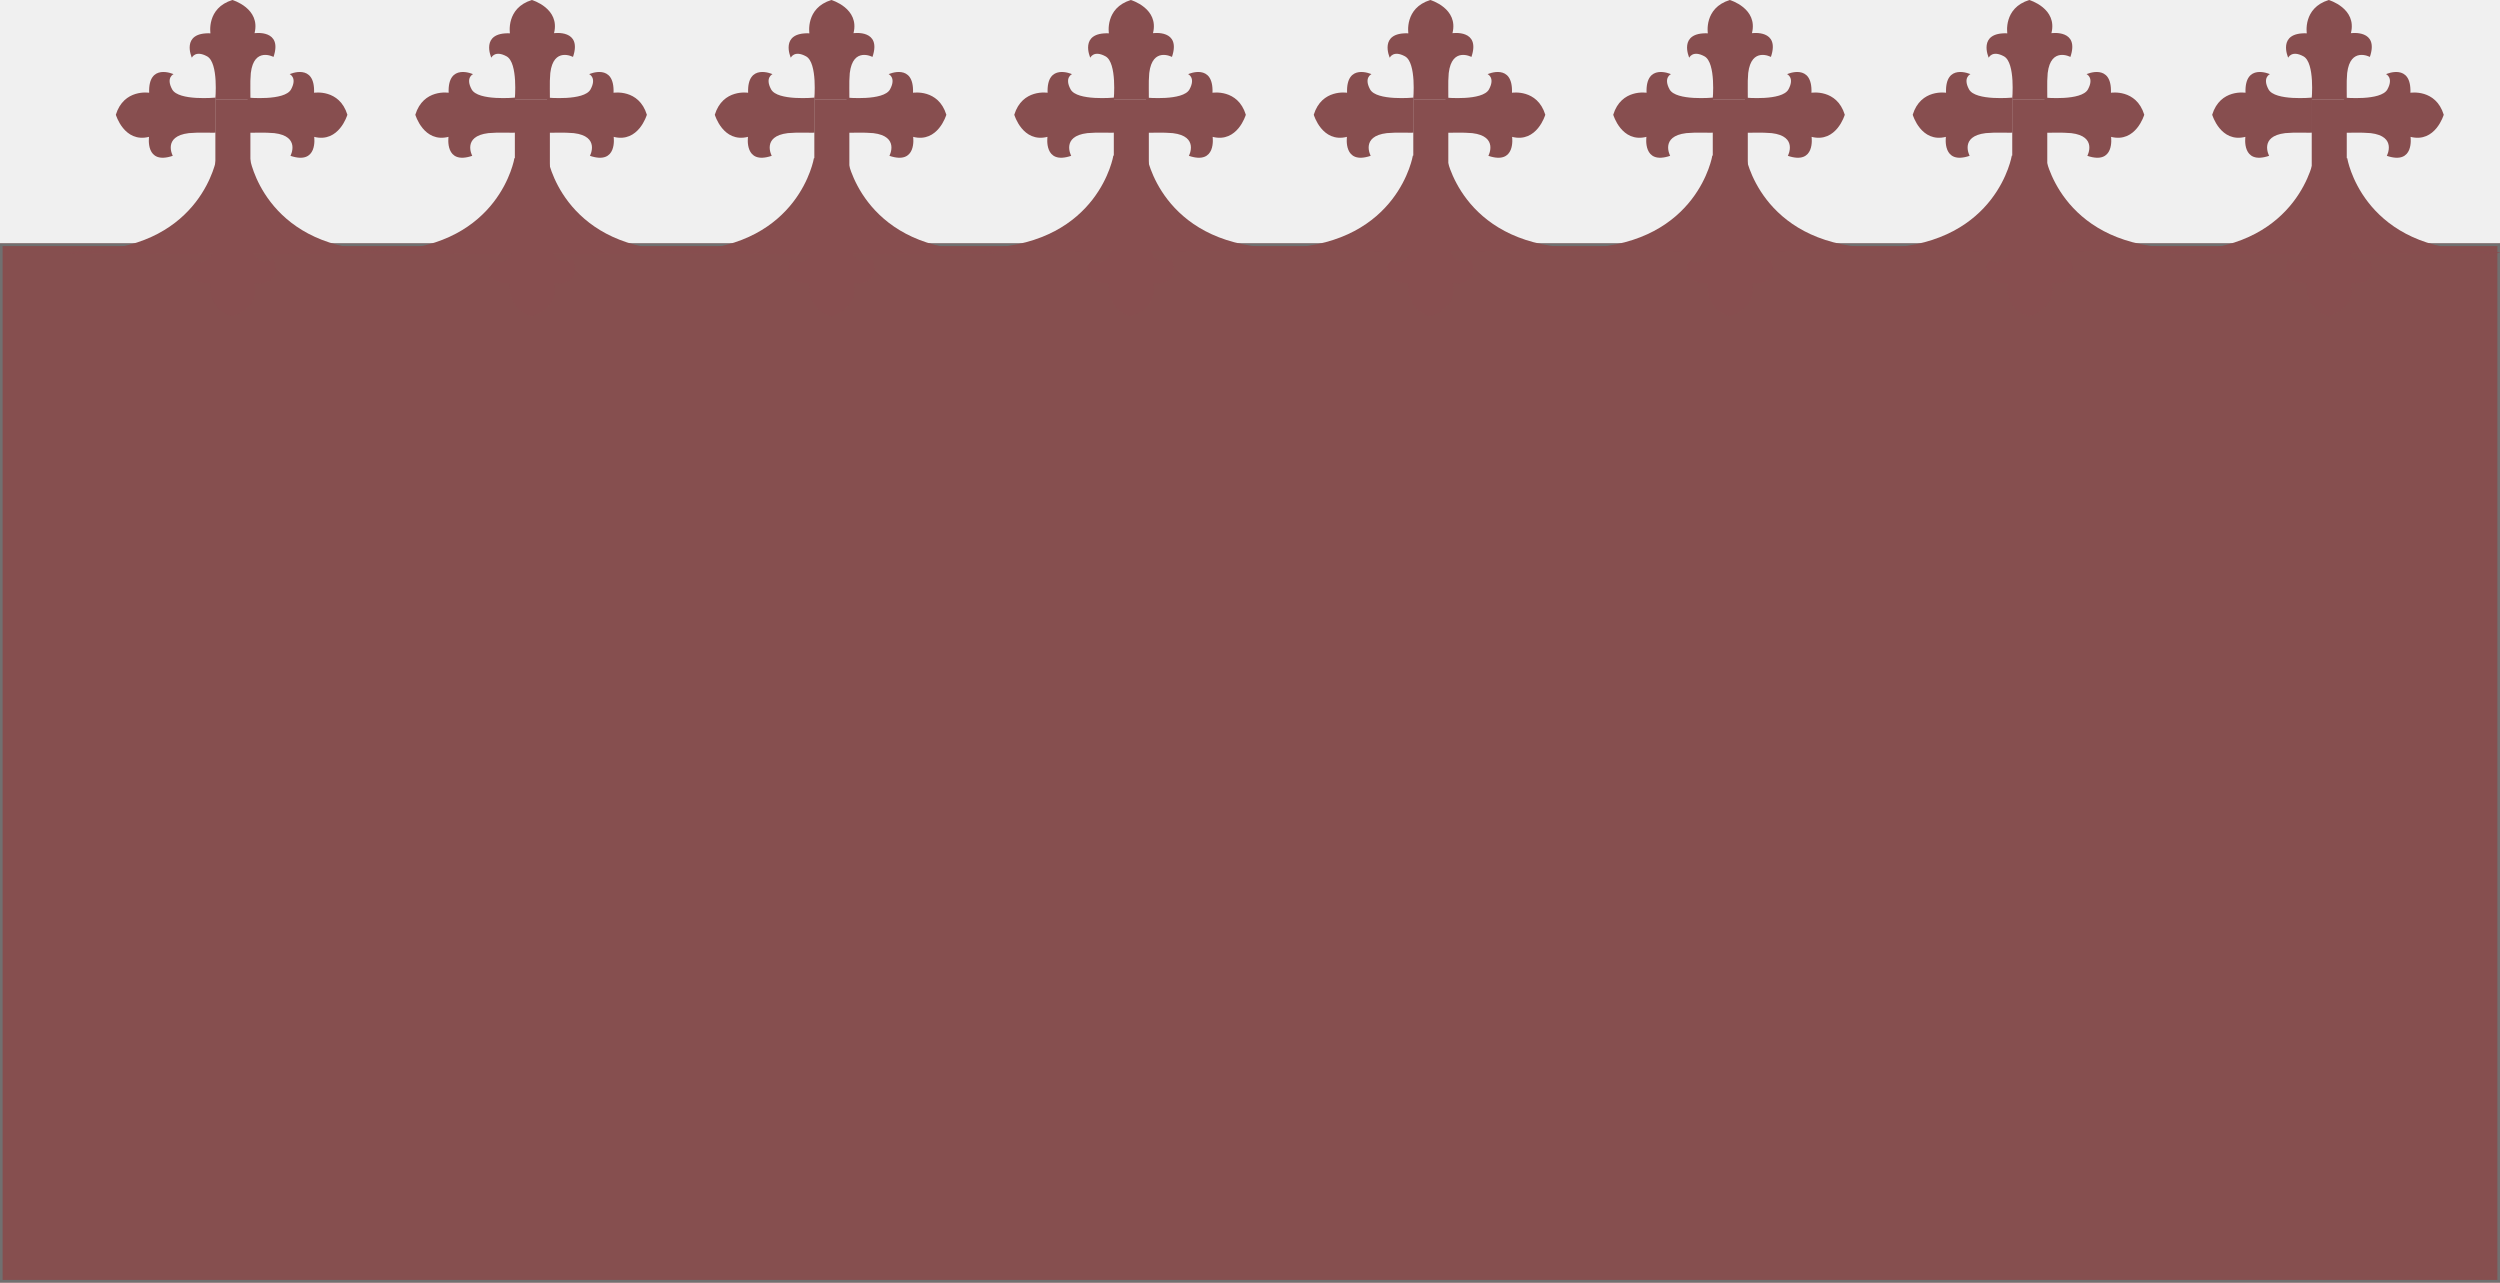
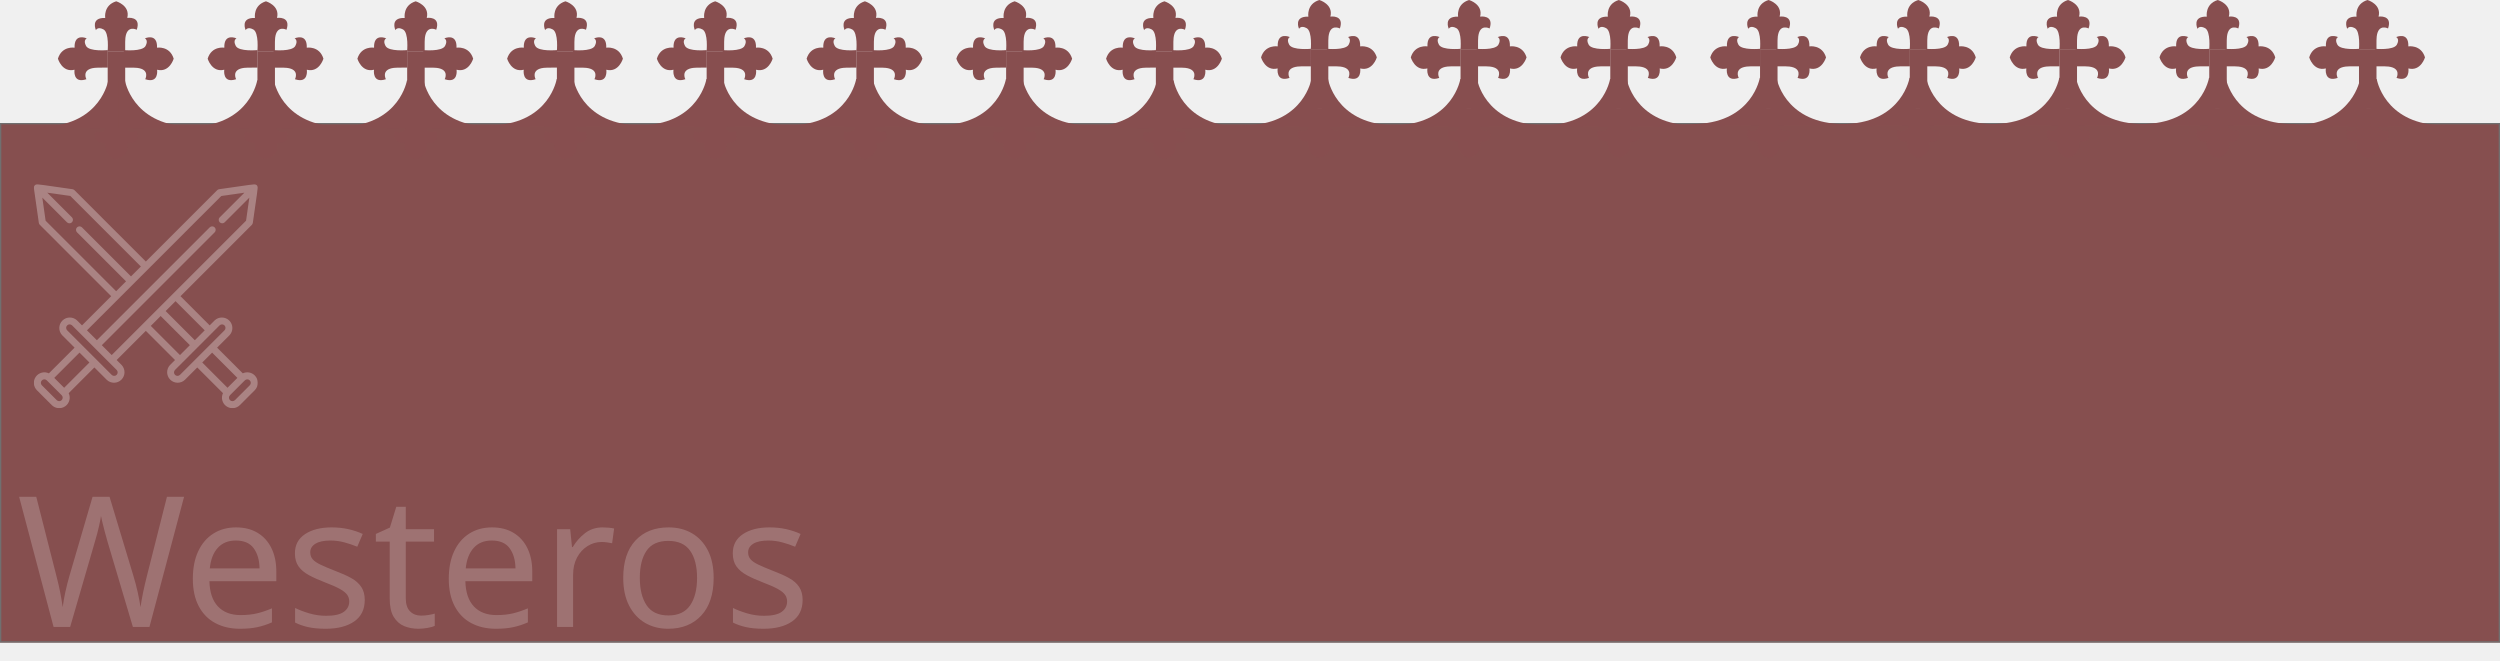
- <svg xmlns="http://www.w3.org/2000/svg" width="960" height="492.48" viewBox="0 0 960 492.48">
-   <g id="Group_164" data-name="Group 164" transform="translate(0 -3857.334)">
-     <g id="Rectangle_69" data-name="Rectangle 69" transform="translate(0 3950.815)" fill="#864f4f" stroke="#707070" stroke-width="1">
-       <rect width="960" height="399" stroke="none" />
-       <rect x="0.5" y="0.5" width="959" height="398" fill="none" />
+ <svg xmlns="http://www.w3.org/2000/svg" width="1920" height="507.479" viewBox="0 0 1920 507.479">
+   <defs>
+     <clipPath id="clip-path">
+       <rect id="Rectangle_56" data-name="Rectangle 56" width="172" height="172" transform="translate(88 1216)" fill="#fff" />
+     </clipPath>
+   </defs>
+   <g id="Group_182" data-name="Group 182" transform="translate(0 -4024.509)">
+     <g id="Rectangle_54" data-name="Rectangle 54" transform="translate(0 4118.988)" fill="#864f4f" stroke="#707070" stroke-width="1">
+       <rect width="1920" height="399" stroke="none" />
+       <rect x="0.5" y="0.5" width="1919" height="398" fill="none" />
    </g>
-     <g id="Layer_1-2" transform="translate(44.484 3857.334)">
+     <text id="Westeros" transform="translate(13 4363.988)" fill="#fff" font-size="140" font-family="GameofThrones, Game of Thrones" opacity="0.201">
+       <tspan x="0" y="142">Westeros</tspan>
+     </text>
+     <g id="Mask_Group_6" data-name="Mask Group 6" transform="translate(-62 2949.988)" opacity="0.298" clip-path="url(#clip-path)">
+       <path id="medieval" d="M169.639,146.833a8.076,8.076,0,0,0-9.178-1.577l-19.738-19.738,9.5-9.5a8.063,8.063,0,0,0-11.4-11.4l-3.8,3.8L112.741,86.135c-.045-.045-.093-.086-.141-.128l54.812-54.813a2.689,2.689,0,0,0,.76-1.521l3.8-26.6A2.689,2.689,0,0,0,168.931.028l-26.6,3.8a2.689,2.689,0,0,0-1.521.76L86,59.394,31.194,4.589a2.689,2.689,0,0,0-1.521-.76L3.069.028A2.689,2.689,0,0,0,.027,3.069l3.8,26.6a2.688,2.688,0,0,0,.76,1.521L59.26,85.866c.045.045.093.086.141.128l-22.42,22.421-3.8-3.8a8.063,8.063,0,0,0-11.4,11.4l9.5,9.5L11.541,145.256a8.065,8.065,0,0,0-9.178,12.98l11.4,11.4a8.066,8.066,0,0,0,12.98-9.178l19.738-19.738,9.5,9.5a8.063,8.063,0,0,0,11.4-11.4l-3.8-3.8,22.42-22.42c.041.048.082.1.128.141l22.279,22.279-3.8,3.8a8.063,8.063,0,0,0,11.4,11.4l9.5-9.5,19.738,19.738a8.065,8.065,0,0,0,12.98,9.178l11.4-11.4a8.064,8.064,0,0,0,0-11.4Zm-60.7-56.9,22.279,22.279-7.6,7.6L101.339,97.537c-.045-.045-.093-.086-.141-.128l7.613-7.613C108.852,89.843,108.893,89.891,108.938,89.937ZM63.062,82.064,9.024,28.026,6.491,10.293l19,19a2.688,2.688,0,0,0,3.8-3.8l-19-19L28.026,9.024,82.2,63.2,74.591,70.8c-.041-.048-.082-.1-.128-.141L36.9,33.093a2.688,2.688,0,0,0-3.8,3.8L70.662,74.464c.045.045.093.086.141.128L63.19,82.2C63.148,82.157,63.107,82.109,63.062,82.064Zm-41.7,83.773a2.687,2.687,0,0,1-3.8,0l-11.4-11.4a2.687,2.687,0,0,1,3.8-3.8l11.4,11.4a2.687,2.687,0,0,1,0,3.8Zm1.9-9.5-7.6-7.6L35.08,129.32l7.6,7.6Zm40.318-9.913a2.687,2.687,0,0,1-3.8,0L25.579,112.215a2.687,2.687,0,0,1,3.8-3.8l5.7,5.7,11.4,11.4,0,0,0,0,11.4,11.4,5.7,5.7A2.69,2.69,0,0,1,63.584,146.421Zm-11.4-22.8L138.907,36.9a2.688,2.688,0,0,0-3.8-3.8L48.383,119.816l-7.6-7.6L143.975,9.024l17.733-2.533-19,19a2.688,2.688,0,0,0,3.8,3.8l19-19-2.533,17.733L59.784,131.218Zm37.752-14.68c-.045-.045-.093-.086-.141-.128l7.613-7.613c.041.048.082.1.128.141l22.279,22.279-7.6,7.6Zm22.279,37.483a2.687,2.687,0,0,1-3.8-3.8l5.7-5.7,11.4-11.4,0,0,0,0,11.4-11.4,5.7-5.7a2.687,2.687,0,0,1,3.8,3.8Zm24.7-17.1,19.414,19.414-7.6,7.6L129.32,136.92Zm28.916,25.114-11.4,11.4a2.687,2.687,0,0,1-3.8-3.8l11.4-11.4a2.687,2.687,0,0,1,3.8,3.8Z" transform="translate(88 1216)" fill="#fff" />
+     </g>
+     <g id="Layer_1-2" transform="translate(44.484 4025.508)">
      <path id="Path_1" data-name="Path 1" d="M45.442,38.317s1.369-14.235-3.161-16.695-5.836.533-5.836.533S32,12.364,43.587,12.794c0,0-1.592-9.713,8.439-12.794,0,0,10.907,3.192,8.495,12.746,0,0,10.907-1.592,7.285,9.116,0,0-7.507-4.02-8.718,6.194a56.909,56.909,0,0,0-.175,5.852c.056,3.5,0,4.411,0,4.411Z" transform="translate(-7.26)" fill="#874e4f" />
      <path id="Path_2" data-name="Path 2" d="M45.442,104.46s1.369,14.235-3.161,16.695-5.836-.533-5.836-.533-4.442,9.792,7.141,9.362c0,0-1.592,9.713,8.439,12.794,0,0,10.907-3.192,8.495-12.746,0,0,10.907,1.592,7.285-9.116,0,0-7.507,4.02-8.718-6.194a56.909,56.909,0,0,1-.175-5.852c.056-3.5,0-4.411,0-4.411H45.442Z" transform="translate(-7.26 -21.297)" fill="#874e4f" />
      <path id="Path_3" data-name="Path 3" d="M63.55,44.552s14.235,1.369,16.695-3.161-.533-5.836-.533-5.836S89.5,31.113,89.074,42.7c0,0,9.713-1.592,12.794,8.439,0,0-3.192,10.907-12.746,8.495,0,0,1.592,10.907-9.116,7.285,0,0,4.02-7.507-6.194-8.718a56.909,56.909,0,0,0-5.852-.175c-3.5.056-4.411,0-4.411,0V44.552Z" transform="translate(-12.956 -7.078)" fill="#874e4f" />
      <path id="Path_4" data-name="Path 4" d="M38.317,44.552s-14.235,1.369-16.695-3.161.533-5.836.533-5.836-9.792-4.442-9.362,7.141c0,0-9.713-1.592-12.794,8.439,0,0,3.192,10.907,12.746,8.495,0,0-1.592,10.907,9.116,7.285,0,0-4.02-7.507,6.194-8.718a56.909,56.909,0,0,1,5.852-.175c3.5.056,4.411,0,4.411,0Z" transform="translate(0 -7.078)" fill="#874e4f" />
      <rect id="Rectangle_5" data-name="Rectangle 5" width="13.447" height="45.339" transform="translate(38.222 38.317)" fill="#874e4f" />
    </g>
-     <g id="Layer_1-2-2" data-name="Layer_1-2" transform="translate(159.484 3857.334)">
+     <g id="Layer_1-2-2" data-name="Layer_1-2" transform="translate(968.484 4024.509)">
      <path id="Path_1-2" data-name="Path 1" d="M45.442,38.317s1.369-14.235-3.161-16.695-5.836.533-5.836.533S32,12.364,43.587,12.794c0,0-1.592-9.713,8.439-12.794,0,0,10.907,3.192,8.495,12.746,0,0,10.907-1.592,7.285,9.116,0,0-7.507-4.02-8.718,6.194a56.909,56.909,0,0,0-.175,5.852c.056,3.5,0,4.411,0,4.411Z" transform="translate(-7.26)" fill="#874e4f" />
      <path id="Path_2-2" data-name="Path 2" d="M45.442,104.46s1.369,14.235-3.161,16.695-5.836-.533-5.836-.533-4.442,9.792,7.141,9.362c0,0-1.592,9.713,8.439,12.794,0,0,10.907-3.192,8.495-12.746,0,0,10.907,1.592,7.285-9.116,0,0-7.507,4.02-8.718-6.194a56.909,56.909,0,0,1-.175-5.852c.056-3.5,0-4.411,0-4.411H45.442Z" transform="translate(-7.26 -21.297)" fill="#874e4f" />
      <path id="Path_3-2" data-name="Path 3" d="M63.55,44.552s14.235,1.369,16.695-3.161-.533-5.836-.533-5.836S89.5,31.113,89.074,42.7c0,0,9.713-1.592,12.794,8.439,0,0-3.192,10.907-12.746,8.495,0,0,1.592,10.907-9.116,7.285,0,0,4.02-7.507-6.194-8.718a56.909,56.909,0,0,0-5.852-.175c-3.5.056-4.411,0-4.411,0V44.552Z" transform="translate(-12.956 -7.078)" fill="#874e4f" />
      <path id="Path_4-2" data-name="Path 4" d="M38.317,44.552s-14.235,1.369-16.695-3.161.533-5.836.533-5.836-9.792-4.442-9.362,7.141c0,0-9.713-1.592-12.794,8.439,0,0,3.192,10.907,12.746,8.495,0,0-1.592,10.907,9.116,7.285,0,0-4.02-7.507,6.194-8.718a56.909,56.909,0,0,1,5.852-.175c3.5.056,4.411,0,4.411,0Z" transform="translate(0 -7.078)" fill="#874e4f" />
      <rect id="Rectangle_5-2" data-name="Rectangle 5" width="13.447" height="45.339" transform="translate(38.222 38.317)" fill="#874e4f" />
    </g>
-     <g id="Layer_1-2-3" data-name="Layer_1-2" transform="translate(274.484 3857.334)">
+     <g id="Layer_1-2-3" data-name="Layer_1-2" transform="translate(159.484 4025.508)">
      <path id="Path_1-3" data-name="Path 1" d="M45.442,38.317s1.369-14.235-3.161-16.695-5.836.533-5.836.533S32,12.364,43.587,12.794c0,0-1.592-9.713,8.439-12.794,0,0,10.907,3.192,8.495,12.746,0,0,10.907-1.592,7.285,9.116,0,0-7.507-4.02-8.718,6.194a56.909,56.909,0,0,0-.175,5.852c.056,3.5,0,4.411,0,4.411Z" transform="translate(-7.26)" fill="#874e4f" />
      <path id="Path_2-3" data-name="Path 2" d="M45.442,104.46s1.369,14.235-3.161,16.695-5.836-.533-5.836-.533-4.442,9.792,7.141,9.362c0,0-1.592,9.713,8.439,12.794,0,0,10.907-3.192,8.495-12.746,0,0,10.907,1.592,7.285-9.116,0,0-7.507,4.02-8.718-6.194a56.909,56.909,0,0,1-.175-5.852c.056-3.5,0-4.411,0-4.411H45.442Z" transform="translate(-7.26 -21.297)" fill="#874e4f" />
      <path id="Path_3-3" data-name="Path 3" d="M63.55,44.552s14.235,1.369,16.695-3.161-.533-5.836-.533-5.836S89.5,31.113,89.074,42.7c0,0,9.713-1.592,12.794,8.439,0,0-3.192,10.907-12.746,8.495,0,0,1.592,10.907-9.116,7.285,0,0,4.02-7.507-6.194-8.718a56.909,56.909,0,0,0-5.852-.175c-3.5.056-4.411,0-4.411,0V44.552Z" transform="translate(-12.956 -7.078)" fill="#874e4f" />
      <path id="Path_4-3" data-name="Path 4" d="M38.317,44.552s-14.235,1.369-16.695-3.161.533-5.836.533-5.836-9.792-4.442-9.362,7.141c0,0-9.713-1.592-12.794,8.439,0,0,3.192,10.907,12.746,8.495,0,0-1.592,10.907,9.116,7.285,0,0-4.02-7.507,6.194-8.718a56.909,56.909,0,0,1,5.852-.175c3.5.056,4.411,0,4.411,0Z" transform="translate(0 -7.078)" fill="#874e4f" />
      <rect id="Rectangle_5-3" data-name="Rectangle 5" width="13.447" height="45.339" transform="translate(38.222 38.317)" fill="#874e4f" />
    </g>
-     <g id="Layer_1-2-4" data-name="Layer_1-2" transform="translate(389.484 3857.334)">
+     <g id="Layer_1-2-4" data-name="Layer_1-2" transform="translate(1083.484 4024.509)">
      <path id="Path_1-4" data-name="Path 1" d="M45.442,38.317s1.369-14.235-3.161-16.695-5.836.533-5.836.533S32,12.364,43.587,12.794c0,0-1.592-9.713,8.439-12.794,0,0,10.907,3.192,8.495,12.746,0,0,10.907-1.592,7.285,9.116,0,0-7.507-4.02-8.718,6.194a56.909,56.909,0,0,0-.175,5.852c.056,3.5,0,4.411,0,4.411Z" transform="translate(-7.26)" fill="#874e4f" />
      <path id="Path_2-4" data-name="Path 2" d="M45.442,104.46s1.369,14.235-3.161,16.695-5.836-.533-5.836-.533-4.442,9.792,7.141,9.362c0,0-1.592,9.713,8.439,12.794,0,0,10.907-3.192,8.495-12.746,0,0,10.907,1.592,7.285-9.116,0,0-7.507,4.02-8.718-6.194a56.909,56.909,0,0,1-.175-5.852c.056-3.5,0-4.411,0-4.411H45.442Z" transform="translate(-7.26 -21.297)" fill="#874e4f" />
      <path id="Path_3-4" data-name="Path 3" d="M63.55,44.552s14.235,1.369,16.695-3.161-.533-5.836-.533-5.836S89.5,31.113,89.074,42.7c0,0,9.713-1.592,12.794,8.439,0,0-3.192,10.907-12.746,8.495,0,0,1.592,10.907-9.116,7.285,0,0,4.02-7.507-6.194-8.718a56.909,56.909,0,0,0-5.852-.175c-3.5.056-4.411,0-4.411,0V44.552Z" transform="translate(-12.956 -7.078)" fill="#874e4f" />
      <path id="Path_4-4" data-name="Path 4" d="M38.317,44.552s-14.235,1.369-16.695-3.161.533-5.836.533-5.836-9.792-4.442-9.362,7.141c0,0-9.713-1.592-12.794,8.439,0,0,3.192,10.907,12.746,8.495,0,0-1.592,10.907,9.116,7.285,0,0-4.02-7.507,6.194-8.718a56.909,56.909,0,0,1,5.852-.175c3.5.056,4.411,0,4.411,0Z" transform="translate(0 -7.078)" fill="#874e4f" />
      <rect id="Rectangle_5-4" data-name="Rectangle 5" width="13.447" height="45.339" transform="translate(38.222 38.317)" fill="#874e4f" />
    </g>
-     <g id="Layer_1-2-5" data-name="Layer_1-2" transform="translate(504.484 3857.334)">
+     <g id="Layer_1-2-5" data-name="Layer_1-2" transform="translate(274.484 4025.508)">
      <path id="Path_1-5" data-name="Path 1" d="M45.442,38.317s1.369-14.235-3.161-16.695-5.836.533-5.836.533S32,12.364,43.587,12.794c0,0-1.592-9.713,8.439-12.794,0,0,10.907,3.192,8.495,12.746,0,0,10.907-1.592,7.285,9.116,0,0-7.507-4.02-8.718,6.194a56.909,56.909,0,0,0-.175,5.852c.056,3.5,0,4.411,0,4.411Z" transform="translate(-7.26)" fill="#874e4f" />
      <path id="Path_2-5" data-name="Path 2" d="M45.442,104.46s1.369,14.235-3.161,16.695-5.836-.533-5.836-.533-4.442,9.792,7.141,9.362c0,0-1.592,9.713,8.439,12.794,0,0,10.907-3.192,8.495-12.746,0,0,10.907,1.592,7.285-9.116,0,0-7.507,4.02-8.718-6.194a56.909,56.909,0,0,1-.175-5.852c.056-3.5,0-4.411,0-4.411H45.442Z" transform="translate(-7.26 -21.297)" fill="#874e4f" />
      <path id="Path_3-5" data-name="Path 3" d="M63.55,44.552s14.235,1.369,16.695-3.161-.533-5.836-.533-5.836S89.5,31.113,89.074,42.7c0,0,9.713-1.592,12.794,8.439,0,0-3.192,10.907-12.746,8.495,0,0,1.592,10.907-9.116,7.285,0,0,4.02-7.507-6.194-8.718a56.909,56.909,0,0,0-5.852-.175c-3.5.056-4.411,0-4.411,0V44.552Z" transform="translate(-12.956 -7.078)" fill="#874e4f" />
      <path id="Path_4-5" data-name="Path 4" d="M38.317,44.552s-14.235,1.369-16.695-3.161.533-5.836.533-5.836-9.792-4.442-9.362,7.141c0,0-9.713-1.592-12.794,8.439,0,0,3.192,10.907,12.746,8.495,0,0-1.592,10.907,9.116,7.285,0,0-4.02-7.507,6.194-8.718a56.909,56.909,0,0,1,5.852-.175c3.5.056,4.411,0,4.411,0Z" transform="translate(0 -7.078)" fill="#874e4f" />
      <rect id="Rectangle_5-5" data-name="Rectangle 5" width="13.447" height="45.339" transform="translate(38.222 38.317)" fill="#874e4f" />
    </g>
-     <g id="Layer_1-2-6" data-name="Layer_1-2" transform="translate(619.484 3857.334)">
+     <g id="Layer_1-2-6" data-name="Layer_1-2" transform="translate(1198.484 4024.509)">
      <path id="Path_1-6" data-name="Path 1" d="M45.442,38.317s1.369-14.235-3.161-16.695-5.836.533-5.836.533S32,12.364,43.587,12.794c0,0-1.592-9.713,8.439-12.794,0,0,10.907,3.192,8.495,12.746,0,0,10.907-1.592,7.285,9.116,0,0-7.507-4.02-8.718,6.194a56.909,56.909,0,0,0-.175,5.852c.056,3.5,0,4.411,0,4.411Z" transform="translate(-7.26)" fill="#874e4f" />
      <path id="Path_2-6" data-name="Path 2" d="M45.442,104.46s1.369,14.235-3.161,16.695-5.836-.533-5.836-.533-4.442,9.792,7.141,9.362c0,0-1.592,9.713,8.439,12.794,0,0,10.907-3.192,8.495-12.746,0,0,10.907,1.592,7.285-9.116,0,0-7.507,4.02-8.718-6.194a56.909,56.909,0,0,1-.175-5.852c.056-3.5,0-4.411,0-4.411H45.442Z" transform="translate(-7.26 -21.297)" fill="#874e4f" />
      <path id="Path_3-6" data-name="Path 3" d="M63.55,44.552s14.235,1.369,16.695-3.161-.533-5.836-.533-5.836S89.5,31.113,89.074,42.7c0,0,9.713-1.592,12.794,8.439,0,0-3.192,10.907-12.746,8.495,0,0,1.592,10.907-9.116,7.285,0,0,4.02-7.507-6.194-8.718a56.909,56.909,0,0,0-5.852-.175c-3.5.056-4.411,0-4.411,0V44.552Z" transform="translate(-12.956 -7.078)" fill="#874e4f" />
      <path id="Path_4-6" data-name="Path 4" d="M38.317,44.552s-14.235,1.369-16.695-3.161.533-5.836.533-5.836-9.792-4.442-9.362,7.141c0,0-9.713-1.592-12.794,8.439,0,0,3.192,10.907,12.746,8.495,0,0-1.592,10.907,9.116,7.285,0,0-4.02-7.507,6.194-8.718a56.909,56.909,0,0,1,5.852-.175c3.5.056,4.411,0,4.411,0Z" transform="translate(0 -7.078)" fill="#874e4f" />
      <rect id="Rectangle_5-6" data-name="Rectangle 5" width="13.447" height="45.339" transform="translate(38.222 38.317)" fill="#874e4f" />
    </g>
-     <g id="Layer_1-2-7" data-name="Layer_1-2" transform="translate(734.484 3857.334)">
+     <g id="Layer_1-2-7" data-name="Layer_1-2" transform="translate(389.484 4025.508)">
      <path id="Path_1-7" data-name="Path 1" d="M45.442,38.317s1.369-14.235-3.161-16.695-5.836.533-5.836.533S32,12.364,43.587,12.794c0,0-1.592-9.713,8.439-12.794,0,0,10.907,3.192,8.495,12.746,0,0,10.907-1.592,7.285,9.116,0,0-7.507-4.02-8.718,6.194a56.909,56.909,0,0,0-.175,5.852c.056,3.5,0,4.411,0,4.411Z" transform="translate(-7.26)" fill="#874e4f" />
      <path id="Path_2-7" data-name="Path 2" d="M45.442,104.46s1.369,14.235-3.161,16.695-5.836-.533-5.836-.533-4.442,9.792,7.141,9.362c0,0-1.592,9.713,8.439,12.794,0,0,10.907-3.192,8.495-12.746,0,0,10.907,1.592,7.285-9.116,0,0-7.507,4.02-8.718-6.194a56.909,56.909,0,0,1-.175-5.852c.056-3.5,0-4.411,0-4.411H45.442Z" transform="translate(-7.26 -21.297)" fill="#874e4f" />
      <path id="Path_3-7" data-name="Path 3" d="M63.55,44.552s14.235,1.369,16.695-3.161-.533-5.836-.533-5.836S89.5,31.113,89.074,42.7c0,0,9.713-1.592,12.794,8.439,0,0-3.192,10.907-12.746,8.495,0,0,1.592,10.907-9.116,7.285,0,0,4.02-7.507-6.194-8.718a56.909,56.909,0,0,0-5.852-.175c-3.5.056-4.411,0-4.411,0V44.552Z" transform="translate(-12.956 -7.078)" fill="#874e4f" />
      <path id="Path_4-7" data-name="Path 4" d="M38.317,44.552s-14.235,1.369-16.695-3.161.533-5.836.533-5.836-9.792-4.442-9.362,7.141c0,0-9.713-1.592-12.794,8.439,0,0,3.192,10.907,12.746,8.495,0,0-1.592,10.907,9.116,7.285,0,0-4.02-7.507,6.194-8.718a56.909,56.909,0,0,1,5.852-.175c3.5.056,4.411,0,4.411,0Z" transform="translate(0 -7.078)" fill="#874e4f" />
      <rect id="Rectangle_5-7" data-name="Rectangle 5" width="13.447" height="45.339" transform="translate(38.222 38.317)" fill="#874e4f" />
    </g>
-     <g id="Layer_1-2-8" data-name="Layer_1-2" transform="translate(849.484 3857.334)">
+     <g id="Layer_1-2-8" data-name="Layer_1-2" transform="translate(1313.484 4024.509)">
      <path id="Path_1-8" data-name="Path 1" d="M45.442,38.317s1.369-14.235-3.161-16.695-5.836.533-5.836.533S32,12.364,43.587,12.794c0,0-1.592-9.713,8.439-12.794,0,0,10.907,3.192,8.495,12.746,0,0,10.907-1.592,7.285,9.116,0,0-7.507-4.02-8.718,6.194a56.909,56.909,0,0,0-.175,5.852c.056,3.5,0,4.411,0,4.411Z" transform="translate(-7.26)" fill="#874e4f" />
      <path id="Path_2-8" data-name="Path 2" d="M45.442,104.46s1.369,14.235-3.161,16.695-5.836-.533-5.836-.533-4.442,9.792,7.141,9.362c0,0-1.592,9.713,8.439,12.794,0,0,10.907-3.192,8.495-12.746,0,0,10.907,1.592,7.285-9.116,0,0-7.507,4.02-8.718-6.194a56.909,56.909,0,0,1-.175-5.852c.056-3.5,0-4.411,0-4.411H45.442Z" transform="translate(-7.26 -21.297)" fill="#874e4f" />
      <path id="Path_3-8" data-name="Path 3" d="M63.55,44.552s14.235,1.369,16.695-3.161-.533-5.836-.533-5.836S89.5,31.113,89.074,42.7c0,0,9.713-1.592,12.794,8.439,0,0-3.192,10.907-12.746,8.495,0,0,1.592,10.907-9.116,7.285,0,0,4.02-7.507-6.194-8.718a56.909,56.909,0,0,0-5.852-.175c-3.5.056-4.411,0-4.411,0V44.552Z" transform="translate(-12.956 -7.078)" fill="#874e4f" />
      <path id="Path_4-8" data-name="Path 4" d="M38.317,44.552s-14.235,1.369-16.695-3.161.533-5.836.533-5.836-9.792-4.442-9.362,7.141c0,0-9.713-1.592-12.794,8.439,0,0,3.192,10.907,12.746,8.495,0,0-1.592,10.907,9.116,7.285,0,0-4.02-7.507,6.194-8.718a56.909,56.909,0,0,1,5.852-.175c3.5.056,4.411,0,4.411,0Z" transform="translate(0 -7.078)" fill="#874e4f" />
      <rect id="Rectangle_5-8" data-name="Rectangle 5" width="13.447" height="45.339" transform="translate(38.222 38.317)" fill="#874e4f" />
    </g>
-     <path id="Path_246" data-name="Path 246" d="M24.231,1703.673s5.446,33.268,47.785,35.421S19.4,1740.22,19.4,1740.22v-36.547Z" transform="translate(71.715 2214.402)" fill="#874e4f" />
-     <path id="Path_261" data-name="Path 261" d="M78.06,1703.673s-5.446,33.268-47.785,35.421,52.615,1.126,52.615,1.126v-36.547Z" transform="translate(5.083 2214.402)" fill="#874e4f" />
-     <path id="Path_247" data-name="Path 247" d="M24.231,1703.673s5.446,33.268,47.785,35.421S19.4,1740.22,19.4,1740.22v-36.547Z" transform="translate(186.11 2214.402)" fill="#874e4f" />
-     <path id="Path_248" data-name="Path 248" d="M78.06,1703.673s-5.446,33.268-47.785,35.421,52.615,1.126,52.615,1.126v-36.547Z" transform="translate(119.478 2214.402)" fill="#874e4f" />
-     <path id="Path_249" data-name="Path 249" d="M24.231,1703.673s5.446,33.268,47.785,35.421S19.4,1740.22,19.4,1740.22v-36.547Z" transform="translate(301.11 2214.402)" fill="#874e4f" />
-     <path id="Path_250" data-name="Path 250" d="M78.06,1703.673s-5.446,33.268-47.785,35.421,52.615,1.126,52.615,1.126v-36.547Z" transform="translate(234.478 2214.402)" fill="#874e4f" />
-     <path id="Path_251" data-name="Path 251" d="M24.231,1703.673s5.446,33.268,47.785,35.421S19.4,1740.22,19.4,1740.22v-36.547Z" transform="translate(416.11 2213.402)" fill="#874e4f" />
-     <path id="Path_252" data-name="Path 252" d="M78.06,1703.673s-5.446,33.268-47.785,35.421,52.615,1.126,52.615,1.126v-36.547Z" transform="translate(349.478 2213.402)" fill="#874e4f" />
-     <path id="Path_253" data-name="Path 253" d="M24.231,1703.673s5.446,33.268,47.785,35.421S19.4,1740.22,19.4,1740.22v-36.547Z" transform="translate(531.11 2213.402)" fill="#874e4f" />
-     <path id="Path_254" data-name="Path 254" d="M78.06,1703.673s-5.446,33.268-47.785,35.421,52.615,1.126,52.615,1.126v-36.547Z" transform="translate(464.478 2213.402)" fill="#874e4f" />
-     <path id="Path_255" data-name="Path 255" d="M24.231,1703.673s5.446,33.268,47.785,35.421S19.4,1740.22,19.4,1740.22v-36.547Z" transform="translate(646.11 2213.402)" fill="#874e4f" />
-     <path id="Path_256" data-name="Path 256" d="M78.06,1703.673s-5.446,33.268-47.785,35.421,52.615,1.126,52.615,1.126v-36.547Z" transform="translate(579.478 2213.402)" fill="#874e4f" />
-     <path id="Path_257" data-name="Path 257" d="M24.231,1703.673s5.446,33.268,47.785,35.421S19.4,1740.22,19.4,1740.22v-36.547Z" transform="translate(761.11 2213.402)" fill="#874e4f" />
-     <path id="Path_258" data-name="Path 258" d="M78.06,1703.673s-5.446,33.268-47.785,35.421,52.615,1.126,52.615,1.126v-36.547Z" transform="translate(694.478 2213.402)" fill="#874e4f" />
-     <path id="Path_259" data-name="Path 259" d="M24.231,1703.673s5.446,33.268,47.785,35.421S19.4,1740.22,19.4,1740.22v-36.547Z" transform="translate(877.11 2214.402)" fill="#874e4f" />
-     <path id="Path_260" data-name="Path 260" d="M78.06,1703.673s-5.446,33.268-47.785,35.421,52.615,1.126,52.615,1.126v-36.547Z" transform="translate(810.478 2214.402)" fill="#874e4f" />
+     <g id="Layer_1-2-9" data-name="Layer_1-2" transform="translate(504.484 4025.508)">
+       <path id="Path_1-9" data-name="Path 1" d="M45.442,38.317s1.369-14.235-3.161-16.695-5.836.533-5.836.533S32,12.364,43.587,12.794c0,0-1.592-9.713,8.439-12.794,0,0,10.907,3.192,8.495,12.746,0,0,10.907-1.592,7.285,9.116,0,0-7.507-4.02-8.718,6.194a56.909,56.909,0,0,0-.175,5.852c.056,3.5,0,4.411,0,4.411Z" transform="translate(-7.26)" fill="#874e4f" />
+       <path id="Path_2-9" data-name="Path 2" d="M45.442,104.46s1.369,14.235-3.161,16.695-5.836-.533-5.836-.533-4.442,9.792,7.141,9.362c0,0-1.592,9.713,8.439,12.794,0,0,10.907-3.192,8.495-12.746,0,0,10.907,1.592,7.285-9.116,0,0-7.507,4.02-8.718-6.194a56.909,56.909,0,0,1-.175-5.852c.056-3.5,0-4.411,0-4.411H45.442Z" transform="translate(-7.26 -21.297)" fill="#874e4f" />
+       <path id="Path_3-9" data-name="Path 3" d="M63.55,44.552s14.235,1.369,16.695-3.161-.533-5.836-.533-5.836S89.5,31.113,89.074,42.7c0,0,9.713-1.592,12.794,8.439,0,0-3.192,10.907-12.746,8.495,0,0,1.592,10.907-9.116,7.285,0,0,4.02-7.507-6.194-8.718a56.909,56.909,0,0,0-5.852-.175c-3.5.056-4.411,0-4.411,0V44.552Z" transform="translate(-12.956 -7.078)" fill="#874e4f" />
+       <path id="Path_4-9" data-name="Path 4" d="M38.317,44.552s-14.235,1.369-16.695-3.161.533-5.836.533-5.836-9.792-4.442-9.362,7.141c0,0-9.713-1.592-12.794,8.439,0,0,3.192,10.907,12.746,8.495,0,0-1.592,10.907,9.116,7.285,0,0-4.02-7.507,6.194-8.718a56.909,56.909,0,0,1,5.852-.175c3.5.056,4.411,0,4.411,0Z" transform="translate(0 -7.078)" fill="#874e4f" />
+       <rect id="Rectangle_5-9" data-name="Rectangle 5" width="13.447" height="45.339" transform="translate(38.222 38.317)" fill="#874e4f" />
+     </g>
+     <g id="Layer_1-2-10" data-name="Layer_1-2" transform="translate(1428.484 4024.509)">
+       <path id="Path_1-10" data-name="Path 1" d="M45.442,38.317s1.369-14.235-3.161-16.695-5.836.533-5.836.533S32,12.364,43.587,12.794c0,0-1.592-9.713,8.439-12.794,0,0,10.907,3.192,8.495,12.746,0,0,10.907-1.592,7.285,9.116,0,0-7.507-4.02-8.718,6.194a56.909,56.909,0,0,0-.175,5.852c.056,3.5,0,4.411,0,4.411Z" transform="translate(-7.26)" fill="#874e4f" />
+       <path id="Path_2-10" data-name="Path 2" d="M45.442,104.46s1.369,14.235-3.161,16.695-5.836-.533-5.836-.533-4.442,9.792,7.141,9.362c0,0-1.592,9.713,8.439,12.794,0,0,10.907-3.192,8.495-12.746,0,0,10.907,1.592,7.285-9.116,0,0-7.507,4.02-8.718-6.194a56.909,56.909,0,0,1-.175-5.852c.056-3.5,0-4.411,0-4.411H45.442Z" transform="translate(-7.26 -21.297)" fill="#874e4f" />
+       <path id="Path_3-10" data-name="Path 3" d="M63.55,44.552s14.235,1.369,16.695-3.161-.533-5.836-.533-5.836S89.5,31.113,89.074,42.7c0,0,9.713-1.592,12.794,8.439,0,0-3.192,10.907-12.746,8.495,0,0,1.592,10.907-9.116,7.285,0,0,4.02-7.507-6.194-8.718a56.909,56.909,0,0,0-5.852-.175c-3.5.056-4.411,0-4.411,0V44.552Z" transform="translate(-12.956 -7.078)" fill="#874e4f" />
+       <path id="Path_4-10" data-name="Path 4" d="M38.317,44.552s-14.235,1.369-16.695-3.161.533-5.836.533-5.836-9.792-4.442-9.362,7.141c0,0-9.713-1.592-12.794,8.439,0,0,3.192,10.907,12.746,8.495,0,0-1.592,10.907,9.116,7.285,0,0-4.02-7.507,6.194-8.718a56.909,56.909,0,0,1,5.852-.175c3.5.056,4.411,0,4.411,0Z" transform="translate(0 -7.078)" fill="#874e4f" />
+       <rect id="Rectangle_5-10" data-name="Rectangle 5" width="13.447" height="45.339" transform="translate(38.222 38.317)" fill="#874e4f" />
+     </g>
+     <g id="Layer_1-2-11" data-name="Layer_1-2" transform="translate(619.484 4025.508)">
+       <path id="Path_1-11" data-name="Path 1" d="M45.442,38.317s1.369-14.235-3.161-16.695-5.836.533-5.836.533S32,12.364,43.587,12.794c0,0-1.592-9.713,8.439-12.794,0,0,10.907,3.192,8.495,12.746,0,0,10.907-1.592,7.285,9.116,0,0-7.507-4.02-8.718,6.194a56.909,56.909,0,0,0-.175,5.852c.056,3.5,0,4.411,0,4.411Z" transform="translate(-7.26)" fill="#874e4f" />
+       <path id="Path_2-11" data-name="Path 2" d="M45.442,104.46s1.369,14.235-3.161,16.695-5.836-.533-5.836-.533-4.442,9.792,7.141,9.362c0,0-1.592,9.713,8.439,12.794,0,0,10.907-3.192,8.495-12.746,0,0,10.907,1.592,7.285-9.116,0,0-7.507,4.02-8.718-6.194a56.909,56.909,0,0,1-.175-5.852c.056-3.5,0-4.411,0-4.411H45.442Z" transform="translate(-7.26 -21.297)" fill="#874e4f" />
+       <path id="Path_3-11" data-name="Path 3" d="M63.55,44.552s14.235,1.369,16.695-3.161-.533-5.836-.533-5.836S89.5,31.113,89.074,42.7c0,0,9.713-1.592,12.794,8.439,0,0-3.192,10.907-12.746,8.495,0,0,1.592,10.907-9.116,7.285,0,0,4.02-7.507-6.194-8.718a56.909,56.909,0,0,0-5.852-.175c-3.5.056-4.411,0-4.411,0V44.552Z" transform="translate(-12.956 -7.078)" fill="#874e4f" />
+       <path id="Path_4-11" data-name="Path 4" d="M38.317,44.552s-14.235,1.369-16.695-3.161.533-5.836.533-5.836-9.792-4.442-9.362,7.141c0,0-9.713-1.592-12.794,8.439,0,0,3.192,10.907,12.746,8.495,0,0-1.592,10.907,9.116,7.285,0,0-4.02-7.507,6.194-8.718a56.909,56.909,0,0,1,5.852-.175c3.5.056,4.411,0,4.411,0Z" transform="translate(0 -7.078)" fill="#874e4f" />
+       <rect id="Rectangle_5-11" data-name="Rectangle 5" width="13.447" height="45.339" transform="translate(38.222 38.317)" fill="#874e4f" />
+     </g>
+     <g id="Layer_1-2-12" data-name="Layer_1-2" transform="translate(1543.484 4024.509)">
+       <path id="Path_1-12" data-name="Path 1" d="M45.442,38.317s1.369-14.235-3.161-16.695-5.836.533-5.836.533S32,12.364,43.587,12.794c0,0-1.592-9.713,8.439-12.794,0,0,10.907,3.192,8.495,12.746,0,0,10.907-1.592,7.285,9.116,0,0-7.507-4.02-8.718,6.194a56.909,56.909,0,0,0-.175,5.852c.056,3.5,0,4.411,0,4.411Z" transform="translate(-7.26)" fill="#874e4f" />
+       <path id="Path_2-12" data-name="Path 2" d="M45.442,104.46s1.369,14.235-3.161,16.695-5.836-.533-5.836-.533-4.442,9.792,7.141,9.362c0,0-1.592,9.713,8.439,12.794,0,0,10.907-3.192,8.495-12.746,0,0,10.907,1.592,7.285-9.116,0,0-7.507,4.02-8.718-6.194a56.909,56.909,0,0,1-.175-5.852c.056-3.5,0-4.411,0-4.411H45.442Z" transform="translate(-7.26 -21.297)" fill="#874e4f" />
+       <path id="Path_3-12" data-name="Path 3" d="M63.55,44.552s14.235,1.369,16.695-3.161-.533-5.836-.533-5.836S89.5,31.113,89.074,42.7c0,0,9.713-1.592,12.794,8.439,0,0-3.192,10.907-12.746,8.495,0,0,1.592,10.907-9.116,7.285,0,0,4.02-7.507-6.194-8.718a56.909,56.909,0,0,0-5.852-.175c-3.5.056-4.411,0-4.411,0V44.552Z" transform="translate(-12.956 -7.078)" fill="#874e4f" />
+       <path id="Path_4-12" data-name="Path 4" d="M38.317,44.552s-14.235,1.369-16.695-3.161.533-5.836.533-5.836-9.792-4.442-9.362,7.141c0,0-9.713-1.592-12.794,8.439,0,0,3.192,10.907,12.746,8.495,0,0-1.592,10.907,9.116,7.285,0,0-4.02-7.507,6.194-8.718a56.909,56.909,0,0,1,5.852-.175c3.5.056,4.411,0,4.411,0Z" transform="translate(0 -7.078)" fill="#874e4f" />
+       <rect id="Rectangle_5-12" data-name="Rectangle 5" width="13.447" height="45.339" transform="translate(38.222 38.317)" fill="#874e4f" />
+     </g>
+     <g id="Layer_1-2-13" data-name="Layer_1-2" transform="translate(734.484 4025.508)">
+       <path id="Path_1-13" data-name="Path 1" d="M45.442,38.317s1.369-14.235-3.161-16.695-5.836.533-5.836.533S32,12.364,43.587,12.794c0,0-1.592-9.713,8.439-12.794,0,0,10.907,3.192,8.495,12.746,0,0,10.907-1.592,7.285,9.116,0,0-7.507-4.02-8.718,6.194a56.909,56.909,0,0,0-.175,5.852c.056,3.5,0,4.411,0,4.411Z" transform="translate(-7.26)" fill="#874e4f" />
+       <path id="Path_2-13" data-name="Path 2" d="M45.442,104.46s1.369,14.235-3.161,16.695-5.836-.533-5.836-.533-4.442,9.792,7.141,9.362c0,0-1.592,9.713,8.439,12.794,0,0,10.907-3.192,8.495-12.746,0,0,10.907,1.592,7.285-9.116,0,0-7.507,4.02-8.718-6.194a56.909,56.909,0,0,1-.175-5.852c.056-3.5,0-4.411,0-4.411H45.442Z" transform="translate(-7.26 -21.297)" fill="#874e4f" />
+       <path id="Path_3-13" data-name="Path 3" d="M63.55,44.552s14.235,1.369,16.695-3.161-.533-5.836-.533-5.836S89.5,31.113,89.074,42.7c0,0,9.713-1.592,12.794,8.439,0,0-3.192,10.907-12.746,8.495,0,0,1.592,10.907-9.116,7.285,0,0,4.02-7.507-6.194-8.718a56.909,56.909,0,0,0-5.852-.175c-3.5.056-4.411,0-4.411,0V44.552Z" transform="translate(-12.956 -7.078)" fill="#874e4f" />
+       <path id="Path_4-13" data-name="Path 4" d="M38.317,44.552s-14.235,1.369-16.695-3.161.533-5.836.533-5.836-9.792-4.442-9.362,7.141c0,0-9.713-1.592-12.794,8.439,0,0,3.192,10.907,12.746,8.495,0,0-1.592,10.907,9.116,7.285,0,0-4.02-7.507,6.194-8.718a56.909,56.909,0,0,1,5.852-.175c3.5.056,4.411,0,4.411,0Z" transform="translate(0 -7.078)" fill="#874e4f" />
+       <rect id="Rectangle_5-13" data-name="Rectangle 5" width="13.447" height="45.339" transform="translate(38.222 38.317)" fill="#874e4f" />
+     </g>
+     <g id="Layer_1-2-14" data-name="Layer_1-2" transform="translate(1658.484 4024.509)">
+       <path id="Path_1-14" data-name="Path 1" d="M45.442,38.317s1.369-14.235-3.161-16.695-5.836.533-5.836.533S32,12.364,43.587,12.794c0,0-1.592-9.713,8.439-12.794,0,0,10.907,3.192,8.495,12.746,0,0,10.907-1.592,7.285,9.116,0,0-7.507-4.02-8.718,6.194a56.909,56.909,0,0,0-.175,5.852c.056,3.5,0,4.411,0,4.411Z" transform="translate(-7.26)" fill="#874e4f" />
+       <path id="Path_2-14" data-name="Path 2" d="M45.442,104.46s1.369,14.235-3.161,16.695-5.836-.533-5.836-.533-4.442,9.792,7.141,9.362c0,0-1.592,9.713,8.439,12.794,0,0,10.907-3.192,8.495-12.746,0,0,10.907,1.592,7.285-9.116,0,0-7.507,4.02-8.718-6.194a56.909,56.909,0,0,1-.175-5.852c.056-3.5,0-4.411,0-4.411H45.442Z" transform="translate(-7.26 -21.297)" fill="#874e4f" />
+       <path id="Path_3-14" data-name="Path 3" d="M63.55,44.552s14.235,1.369,16.695-3.161-.533-5.836-.533-5.836S89.5,31.113,89.074,42.7c0,0,9.713-1.592,12.794,8.439,0,0-3.192,10.907-12.746,8.495,0,0,1.592,10.907-9.116,7.285,0,0,4.02-7.507-6.194-8.718a56.909,56.909,0,0,0-5.852-.175c-3.5.056-4.411,0-4.411,0V44.552Z" transform="translate(-12.956 -7.078)" fill="#874e4f" />
+       <path id="Path_4-14" data-name="Path 4" d="M38.317,44.552s-14.235,1.369-16.695-3.161.533-5.836.533-5.836-9.792-4.442-9.362,7.141c0,0-9.713-1.592-12.794,8.439,0,0,3.192,10.907,12.746,8.495,0,0-1.592,10.907,9.116,7.285,0,0-4.02-7.507,6.194-8.718a56.909,56.909,0,0,1,5.852-.175c3.5.056,4.411,0,4.411,0Z" transform="translate(0 -7.078)" fill="#874e4f" />
+       <rect id="Rectangle_5-14" data-name="Rectangle 5" width="13.447" height="45.339" transform="translate(38.222 38.317)" fill="#874e4f" />
+     </g>
+     <g id="Layer_1-2-15" data-name="Layer_1-2" transform="translate(849.484 4025.508)">
+       <path id="Path_1-15" data-name="Path 1" d="M45.442,38.317s1.369-14.235-3.161-16.695-5.836.533-5.836.533S32,12.364,43.587,12.794c0,0-1.592-9.713,8.439-12.794,0,0,10.907,3.192,8.495,12.746,0,0,10.907-1.592,7.285,9.116,0,0-7.507-4.02-8.718,6.194a56.909,56.909,0,0,0-.175,5.852c.056,3.5,0,4.411,0,4.411Z" transform="translate(-7.26)" fill="#874e4f" />
+       <path id="Path_2-15" data-name="Path 2" d="M45.442,104.46s1.369,14.235-3.161,16.695-5.836-.533-5.836-.533-4.442,9.792,7.141,9.362c0,0-1.592,9.713,8.439,12.794,0,0,10.907-3.192,8.495-12.746,0,0,10.907,1.592,7.285-9.116,0,0-7.507,4.02-8.718-6.194a56.909,56.909,0,0,1-.175-5.852c.056-3.5,0-4.411,0-4.411H45.442Z" transform="translate(-7.26 -21.297)" fill="#874e4f" />
+       <path id="Path_3-15" data-name="Path 3" d="M63.55,44.552s14.235,1.369,16.695-3.161-.533-5.836-.533-5.836S89.5,31.113,89.074,42.7c0,0,9.713-1.592,12.794,8.439,0,0-3.192,10.907-12.746,8.495,0,0,1.592,10.907-9.116,7.285,0,0,4.02-7.507-6.194-8.718a56.909,56.909,0,0,0-5.852-.175c-3.5.056-4.411,0-4.411,0V44.552Z" transform="translate(-12.956 -7.078)" fill="#874e4f" />
+       <path id="Path_4-15" data-name="Path 4" d="M38.317,44.552s-14.235,1.369-16.695-3.161.533-5.836.533-5.836-9.792-4.442-9.362,7.141c0,0-9.713-1.592-12.794,8.439,0,0,3.192,10.907,12.746,8.495,0,0-1.592,10.907,9.116,7.285,0,0-4.02-7.507,6.194-8.718a56.909,56.909,0,0,1,5.852-.175c3.5.056,4.411,0,4.411,0Z" transform="translate(0 -7.078)" fill="#874e4f" />
+       <rect id="Rectangle_5-15" data-name="Rectangle 5" width="13.447" height="45.339" transform="translate(38.222 38.317)" fill="#874e4f" />
+     </g>
+     <g id="Layer_1-2-16" data-name="Layer_1-2" transform="translate(1773.484 4024.509)">
+       <path id="Path_1-16" data-name="Path 1" d="M45.442,38.317s1.369-14.235-3.161-16.695-5.836.533-5.836.533S32,12.364,43.587,12.794c0,0-1.592-9.713,8.439-12.794,0,0,10.907,3.192,8.495,12.746,0,0,10.907-1.592,7.285,9.116,0,0-7.507-4.02-8.718,6.194a56.909,56.909,0,0,0-.175,5.852c.056,3.5,0,4.411,0,4.411Z" transform="translate(-7.26)" fill="#874e4f" />
+       <path id="Path_2-16" data-name="Path 2" d="M45.442,104.46s1.369,14.235-3.161,16.695-5.836-.533-5.836-.533-4.442,9.792,7.141,9.362c0,0-1.592,9.713,8.439,12.794,0,0,10.907-3.192,8.495-12.746,0,0,10.907,1.592,7.285-9.116,0,0-7.507,4.02-8.718-6.194a56.909,56.909,0,0,1-.175-5.852c.056-3.5,0-4.411,0-4.411H45.442Z" transform="translate(-7.26 -21.297)" fill="#874e4f" />
+       <path id="Path_3-16" data-name="Path 3" d="M63.55,44.552s14.235,1.369,16.695-3.161-.533-5.836-.533-5.836S89.5,31.113,89.074,42.7c0,0,9.713-1.592,12.794,8.439,0,0-3.192,10.907-12.746,8.495,0,0,1.592,10.907-9.116,7.285,0,0,4.02-7.507-6.194-8.718a56.909,56.909,0,0,0-5.852-.175c-3.5.056-4.411,0-4.411,0V44.552Z" transform="translate(-12.956 -7.078)" fill="#874e4f" />
+       <path id="Path_4-16" data-name="Path 4" d="M38.317,44.552s-14.235,1.369-16.695-3.161.533-5.836.533-5.836-9.792-4.442-9.362,7.141c0,0-9.713-1.592-12.794,8.439,0,0,3.192,10.907,12.746,8.495,0,0-1.592,10.907,9.116,7.285,0,0-4.02-7.507,6.194-8.718a56.909,56.909,0,0,1,5.852-.175c3.5.056,4.411,0,4.411,0Z" transform="translate(0 -7.078)" fill="#874e4f" />
+       <rect id="Rectangle_5-16" data-name="Rectangle 5" width="13.447" height="45.339" transform="translate(38.222 38.317)" fill="#874e4f" />
+     </g>
+     <path id="Path_194" data-name="Path 194" d="M24.231,1703.673s5.446,33.268,47.785,35.421S19.4,1740.22,19.4,1740.22v-36.547Z" transform="translate(71.715 2382.576)" fill="#874e4f" />
+     <path id="Path_409" data-name="Path 409" d="M24.231,1703.673s5.446,33.268,47.785,35.421S19.4,1740.22,19.4,1740.22v-36.547Z" transform="translate(995.715 2381.577)" fill="#874e4f" />
+     <path id="Path_195" data-name="Path 195" d="M78.06,1703.673s-5.446,33.268-47.785,35.421,52.615,1.126,52.615,1.126v-36.547Z" transform="translate(5.083 2382.576)" fill="#874e4f" />
+     <path id="Path_410" data-name="Path 410" d="M78.06,1703.673s-5.446,33.268-47.785,35.421,52.615,1.126,52.615,1.126v-36.547Z" transform="translate(929.083 2381.577)" fill="#874e4f" />
+     <path id="Path_196" data-name="Path 196" d="M24.231,1703.673s5.446,33.268,47.785,35.421S19.4,1740.22,19.4,1740.22v-36.547Z" transform="translate(186.11 2382.576)" fill="#874e4f" />
+     <path id="Path_407" data-name="Path 407" d="M24.231,1703.673s5.446,33.268,47.785,35.421S19.4,1740.22,19.4,1740.22v-36.547Z" transform="translate(1110.11 2381.577)" fill="#874e4f" />
+     <path id="Path_197" data-name="Path 197" d="M78.06,1703.673s-5.446,33.268-47.785,35.421,52.615,1.126,52.615,1.126v-36.547Z" transform="translate(119.478 2382.576)" fill="#874e4f" />
+     <path id="Path_408" data-name="Path 408" d="M78.06,1703.673s-5.446,33.268-47.785,35.421,52.615,1.126,52.615,1.126v-36.547Z" transform="translate(1043.478 2381.577)" fill="#874e4f" />
+     <path id="Path_198" data-name="Path 198" d="M24.231,1703.673s5.446,33.268,47.785,35.421S19.4,1740.22,19.4,1740.22v-36.547Z" transform="translate(301.11 2382.576)" fill="#874e4f" />
+     <path id="Path_405" data-name="Path 405" d="M24.231,1703.673s5.446,33.268,47.785,35.421S19.4,1740.22,19.4,1740.22v-36.547Z" transform="translate(1225.11 2381.577)" fill="#874e4f" />
+     <path id="Path_199" data-name="Path 199" d="M78.06,1703.673s-5.446,33.268-47.785,35.421,52.615,1.126,52.615,1.126v-36.547Z" transform="translate(234.478 2382.576)" fill="#874e4f" />
+     <path id="Path_406" data-name="Path 406" d="M78.06,1703.673s-5.446,33.268-47.785,35.421,52.615,1.126,52.615,1.126v-36.547Z" transform="translate(1158.478 2381.577)" fill="#874e4f" />
+     <path id="Path_200" data-name="Path 200" d="M24.231,1703.673s5.446,33.268,47.785,35.421S19.4,1740.22,19.4,1740.22v-36.547Z" transform="translate(416.11 2381.576)" fill="#874e4f" />
+     <path id="Path_403" data-name="Path 403" d="M24.231,1703.673s5.446,33.268,47.785,35.421S19.4,1740.22,19.4,1740.22v-36.547Z" transform="translate(1340.11 2380.577)" fill="#874e4f" />
+     <path id="Path_201" data-name="Path 201" d="M78.06,1703.673s-5.446,33.268-47.785,35.421,52.615,1.126,52.615,1.126v-36.547Z" transform="translate(349.478 2381.576)" fill="#874e4f" />
+     <path id="Path_404" data-name="Path 404" d="M78.06,1703.673s-5.446,33.268-47.785,35.421,52.615,1.126,52.615,1.126v-36.547Z" transform="translate(1273.478 2380.577)" fill="#874e4f" />
+     <path id="Path_202" data-name="Path 202" d="M24.231,1703.673s5.446,33.268,47.785,35.421S19.4,1740.22,19.4,1740.22v-36.547Z" transform="translate(531.11 2381.576)" fill="#874e4f" />
+     <path id="Path_401" data-name="Path 401" d="M24.231,1703.673s5.446,33.268,47.785,35.421S19.4,1740.22,19.4,1740.22v-36.547Z" transform="translate(1455.11 2380.577)" fill="#874e4f" />
+     <path id="Path_203" data-name="Path 203" d="M78.06,1703.673s-5.446,33.268-47.785,35.421,52.615,1.126,52.615,1.126v-36.547Z" transform="translate(464.478 2381.576)" fill="#874e4f" />
+     <path id="Path_402" data-name="Path 402" d="M78.06,1703.673s-5.446,33.268-47.785,35.421,52.615,1.126,52.615,1.126v-36.547Z" transform="translate(1388.478 2380.577)" fill="#874e4f" />
+     <path id="Path_204" data-name="Path 204" d="M24.231,1703.673s5.446,33.268,47.785,35.421S19.4,1740.22,19.4,1740.22v-36.547Z" transform="translate(646.11 2381.576)" fill="#874e4f" />
+     <path id="Path_399" data-name="Path 399" d="M24.231,1703.673s5.446,33.268,47.785,35.421S19.4,1740.22,19.4,1740.22v-36.547Z" transform="translate(1570.11 2380.577)" fill="#874e4f" />
+     <path id="Path_205" data-name="Path 205" d="M78.06,1703.673s-5.446,33.268-47.785,35.421,52.615,1.126,52.615,1.126v-36.547Z" transform="translate(579.478 2381.576)" fill="#874e4f" />
+     <path id="Path_400" data-name="Path 400" d="M78.06,1703.673s-5.446,33.268-47.785,35.421,52.615,1.126,52.615,1.126v-36.547Z" transform="translate(1503.478 2380.577)" fill="#874e4f" />
+     <path id="Path_206" data-name="Path 206" d="M24.231,1703.673s5.446,33.268,47.785,35.421S19.4,1740.22,19.4,1740.22v-36.547Z" transform="translate(761.11 2381.576)" fill="#874e4f" />
+     <path id="Path_397" data-name="Path 397" d="M24.231,1703.673s5.446,33.268,47.785,35.421S19.4,1740.22,19.4,1740.22v-36.547Z" transform="translate(1685.11 2380.577)" fill="#874e4f" />
+     <path id="Path_207" data-name="Path 207" d="M78.06,1703.673s-5.446,33.268-47.785,35.421,52.615,1.126,52.615,1.126v-36.547Z" transform="translate(694.478 2381.576)" fill="#874e4f" />
+     <path id="Path_398" data-name="Path 398" d="M78.06,1703.673s-5.446,33.268-47.785,35.421,52.615,1.126,52.615,1.126v-36.547Z" transform="translate(1618.478 2380.577)" fill="#874e4f" />
+     <path id="Path_208" data-name="Path 208" d="M24.231,1703.673s5.446,33.268,47.785,35.421S19.4,1740.22,19.4,1740.22v-36.547Z" transform="translate(877.11 2382.576)" fill="#874e4f" />
+     <path id="Path_396" data-name="Path 396" d="M24.231,1703.673s5.446,33.268,47.785,35.421S19.4,1740.22,19.4,1740.22v-36.547Z" transform="translate(1801.11 2381.577)" fill="#874e4f" />
+     <path id="Path_209" data-name="Path 209" d="M78.06,1703.673s-5.446,33.268-47.785,35.421,52.615,1.126,52.615,1.126v-36.547Z" transform="translate(810.478 2382.576)" fill="#874e4f" />
+     <path id="Path_395" data-name="Path 395" d="M78.06,1703.673s-5.446,33.268-47.785,35.421,52.615,1.126,52.615,1.126v-36.547Z" transform="translate(1734.478 2381.577)" fill="#874e4f" />
  </g>
</svg>
